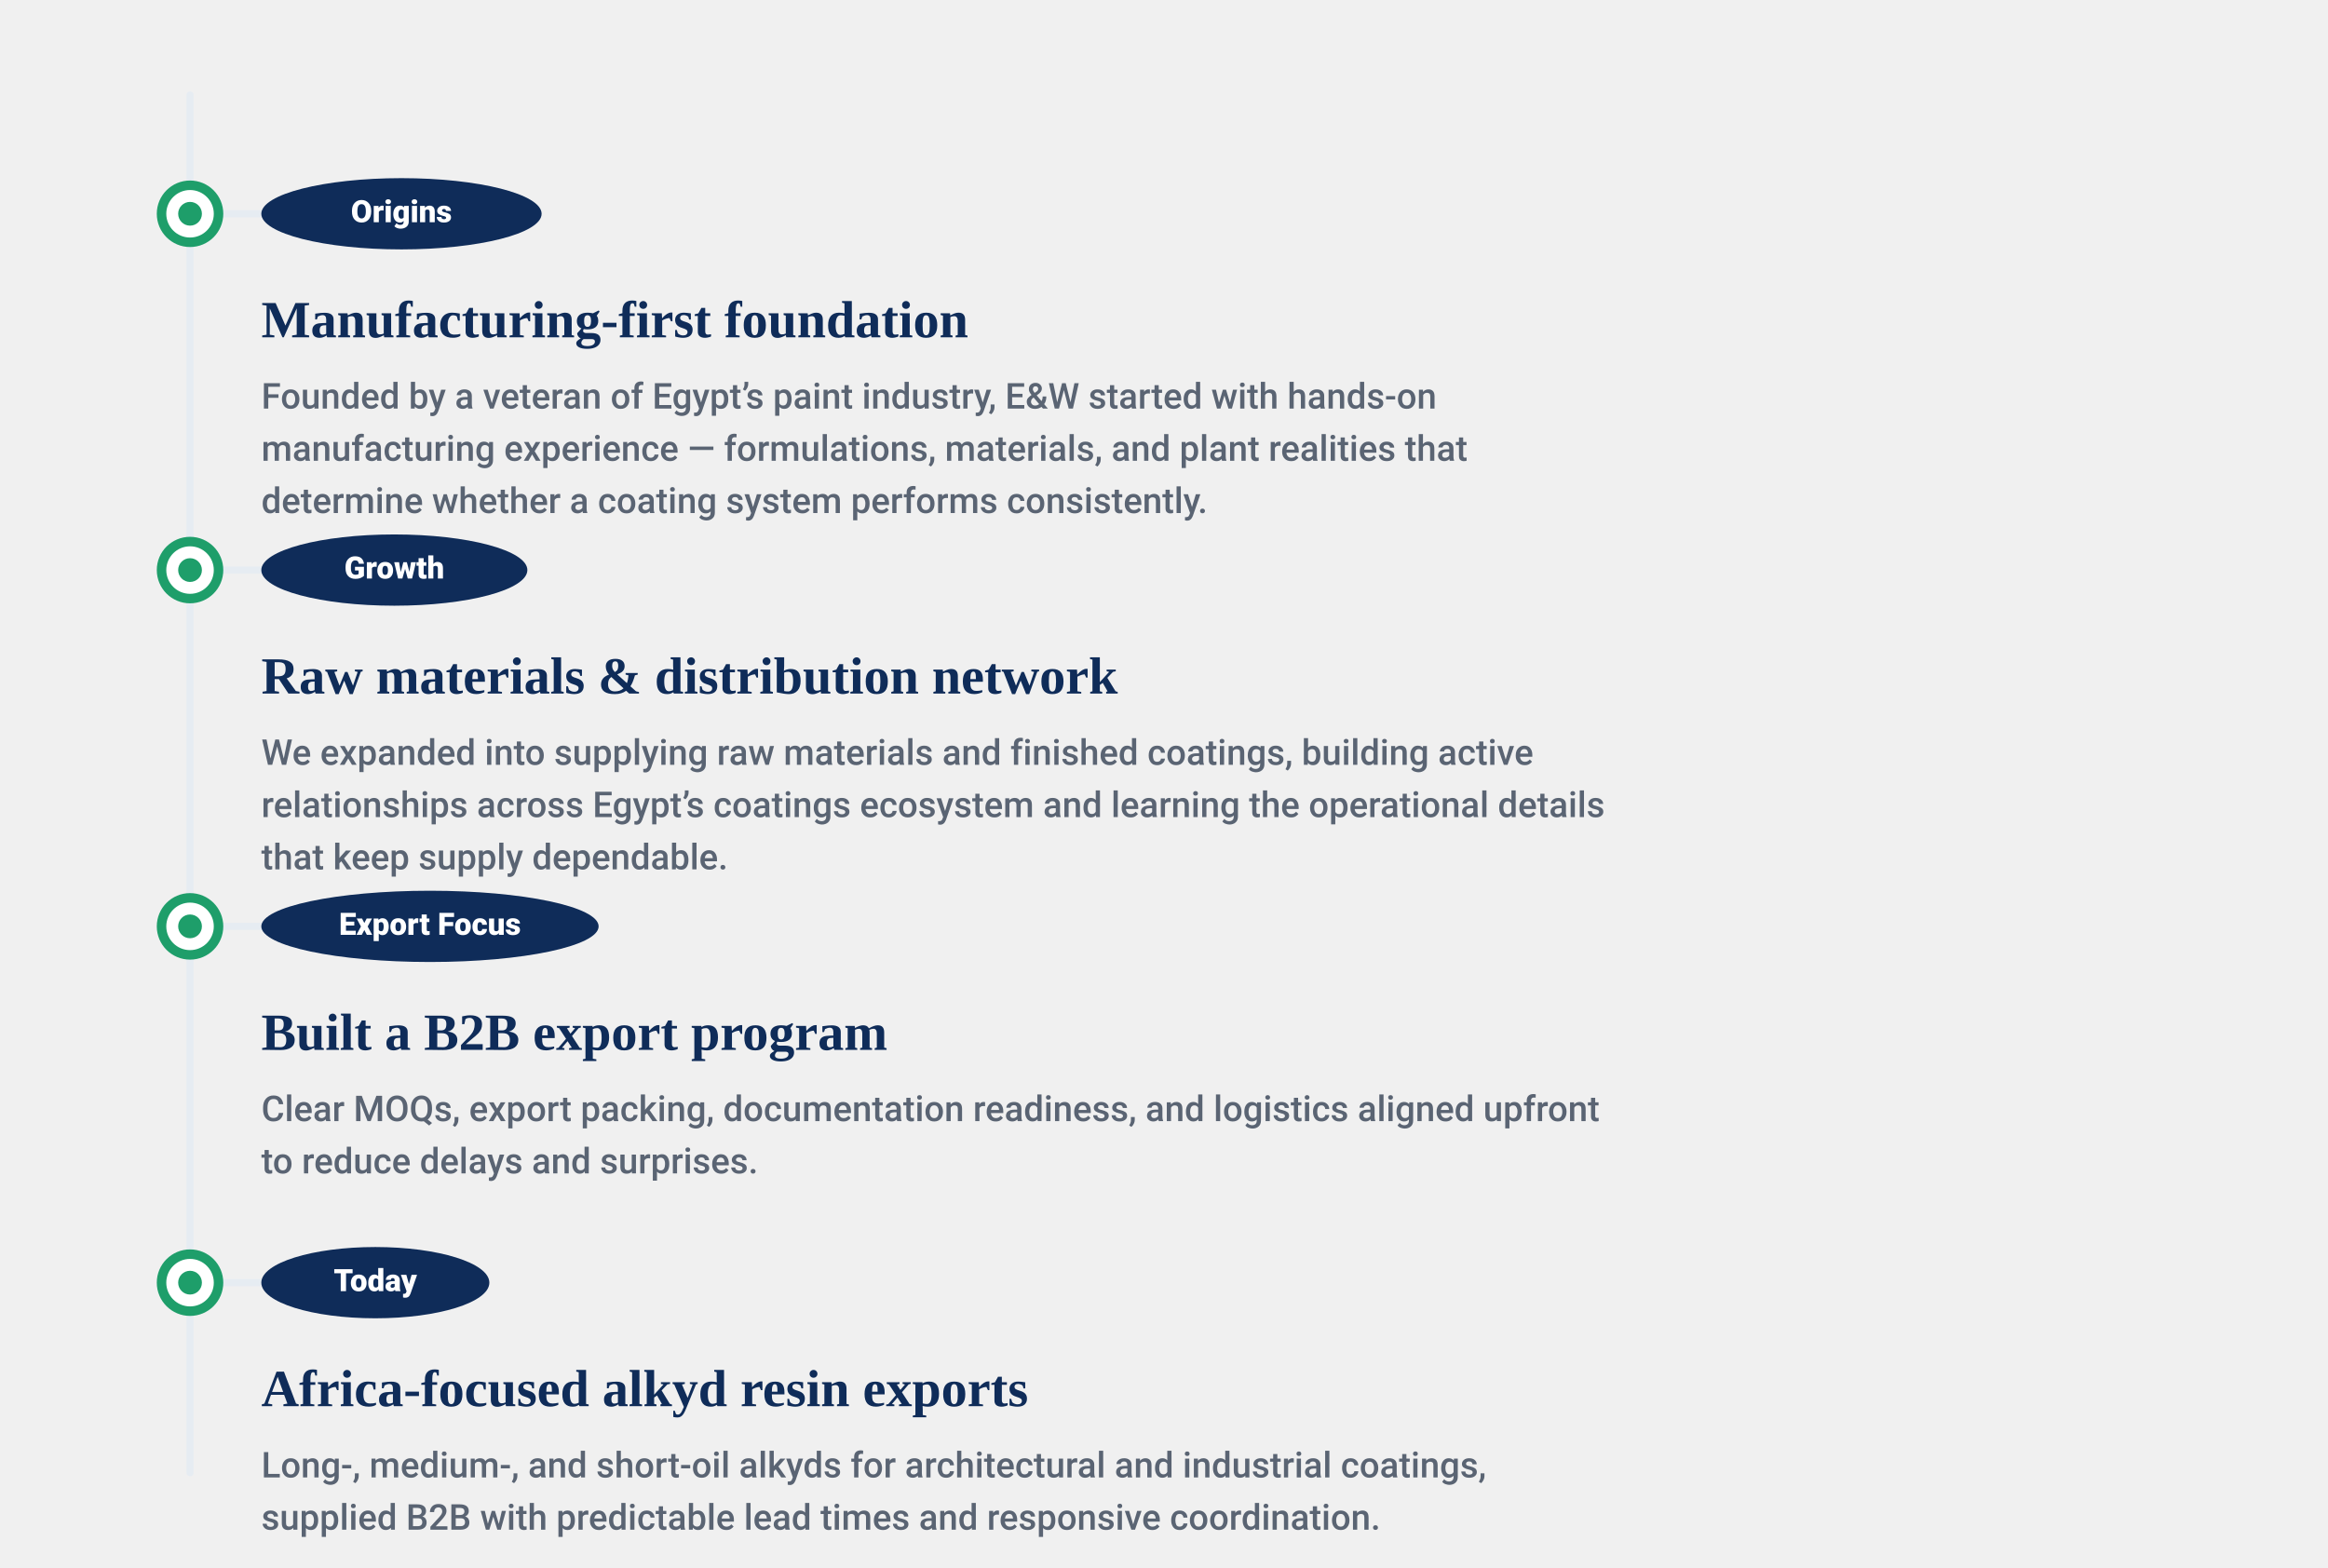
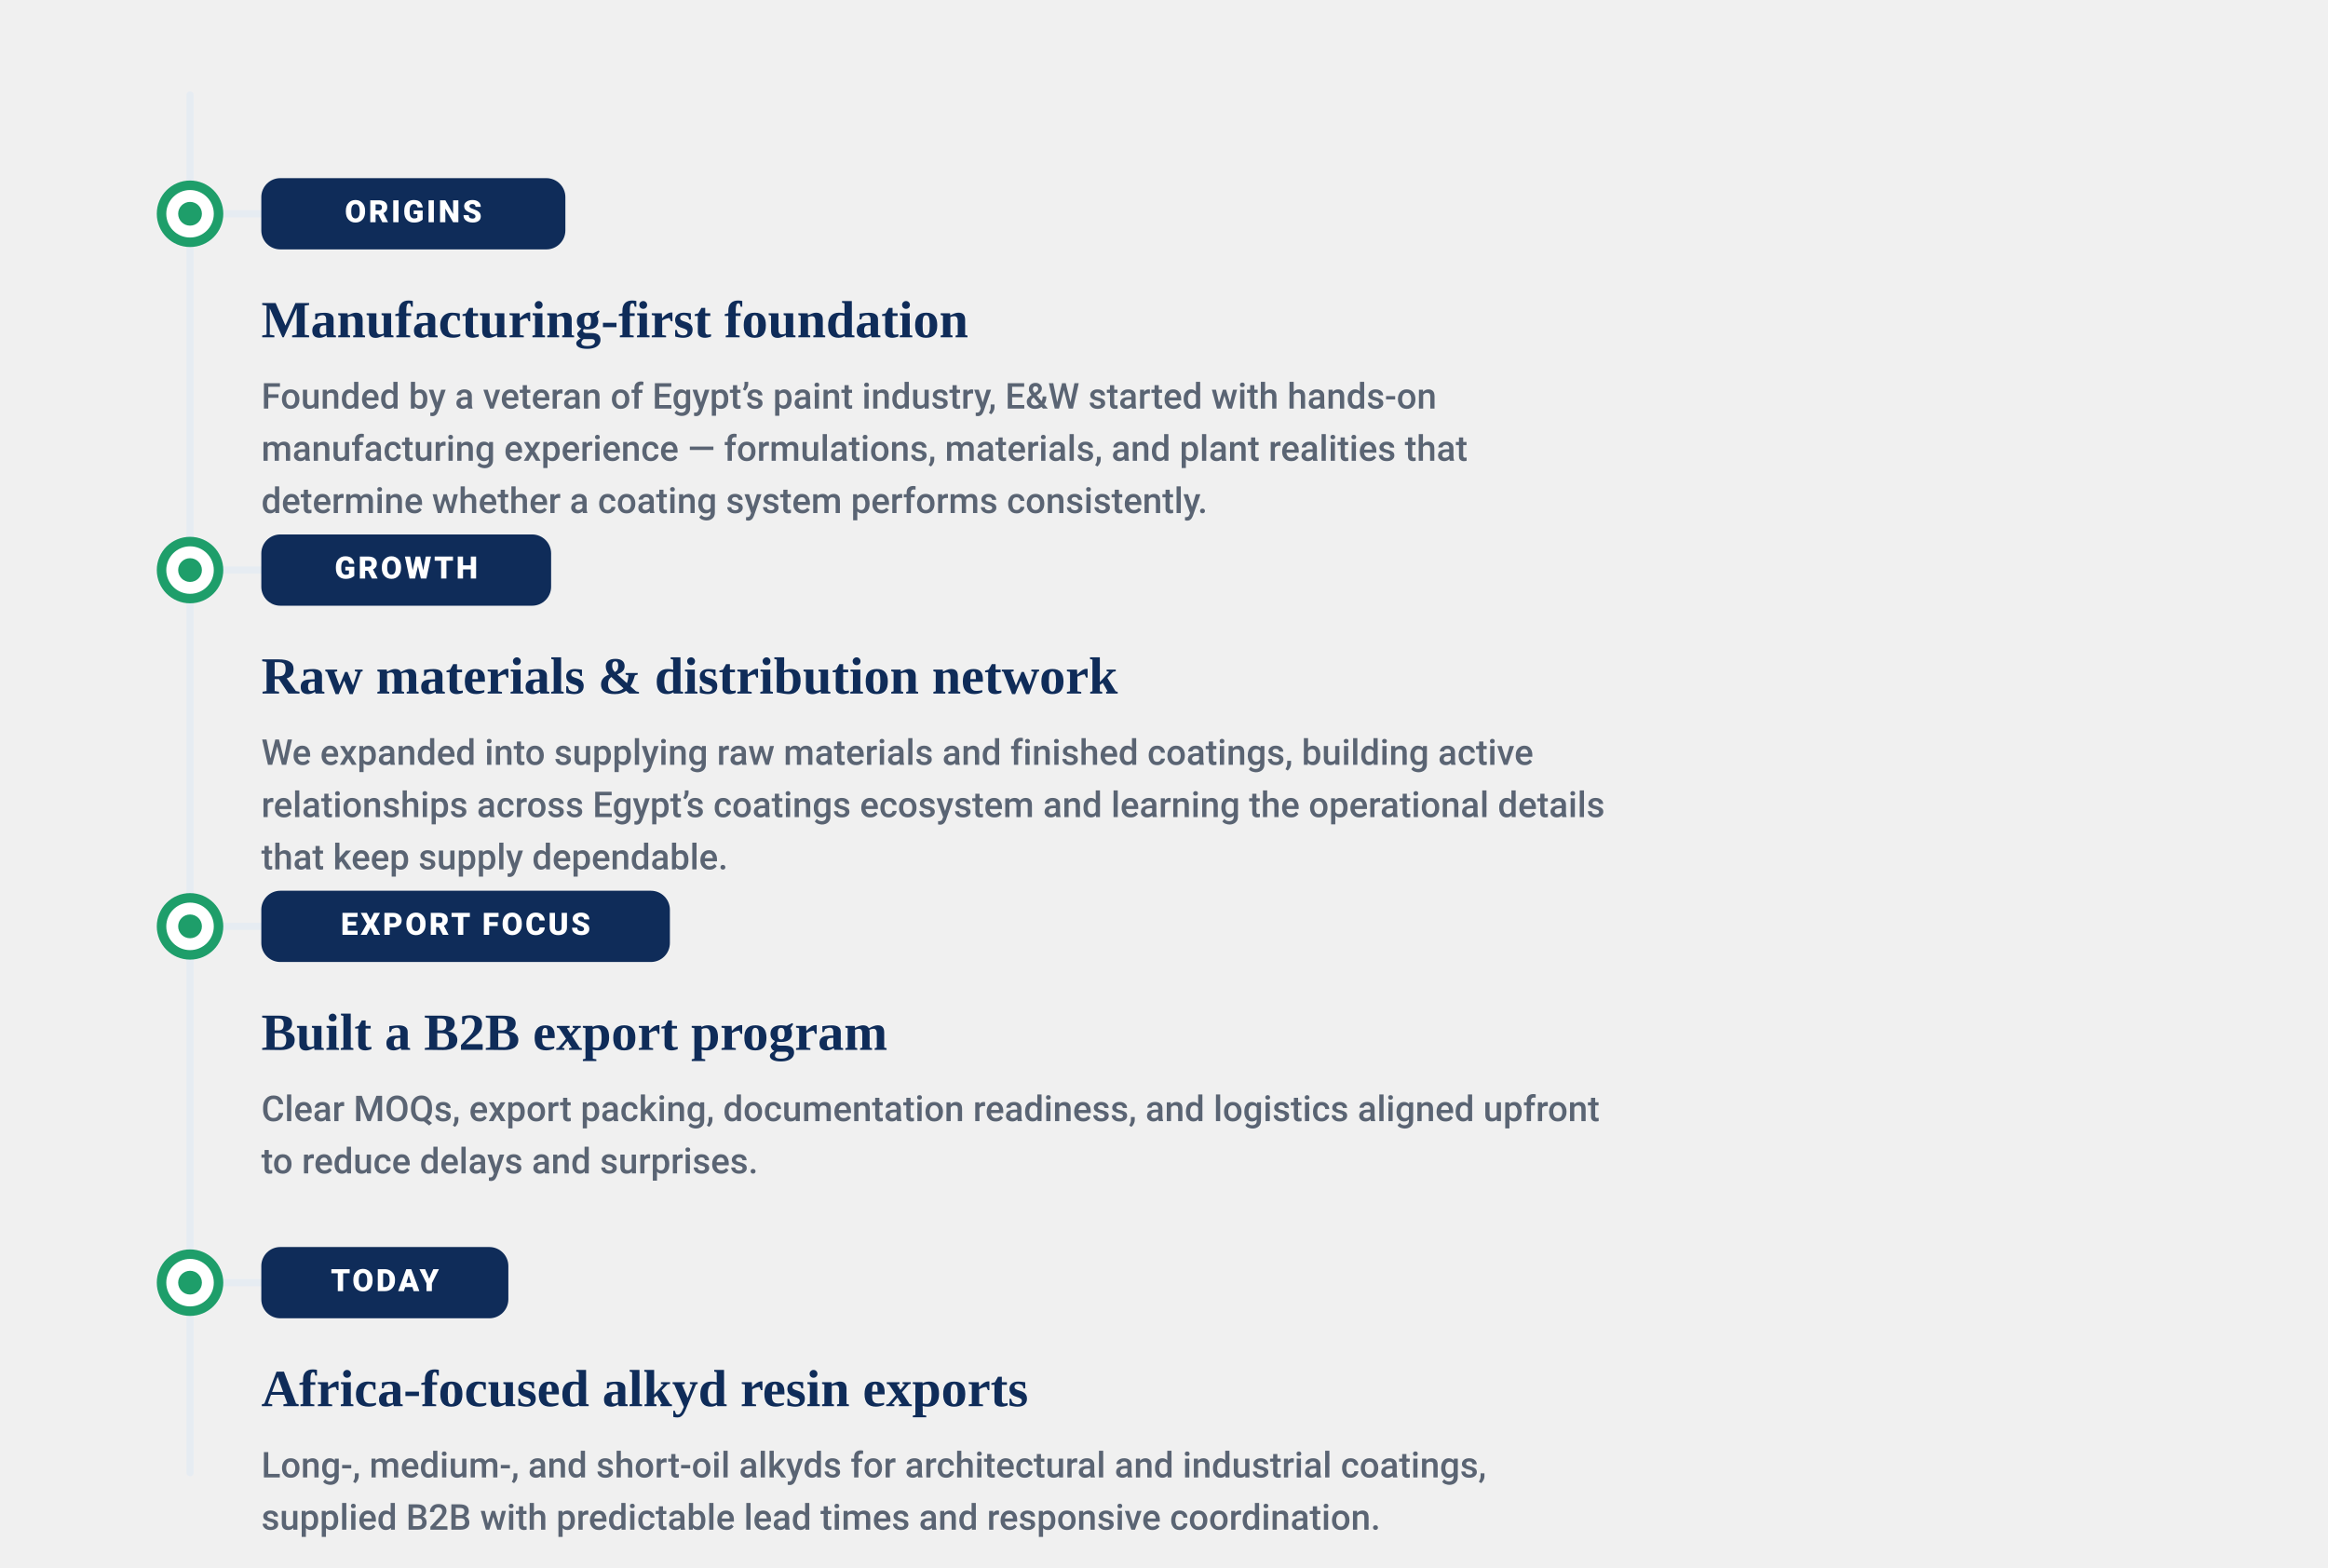
<svg xmlns="http://www.w3.org/2000/svg" viewBox="0 0 980 660" role="img" aria-labelledby="title desc" shape-rendering="geometricPrecision">
  <defs>
    <style>
-       .pillText{font:800 13px/1 system-ui, -apple-system, Segoe UI, Roboto, Helvetica, Arial, sans-serif; fill:#ffffff}
+       .pillText{font:800 13px/1 system-ui, -apple-system, Segoe UI, Roboto, Helvetica, Arial, sans-serif; fill:#ffffff; letter-spacing:.08em}
      .h{font:800 22px/1.15 ui-serif, Georgia, Cambria, "Times New Roman", Times, serif; fill:#0F2C59}
      .p{font:500 15px/1.55 system-ui, -apple-system, Segoe UI, Roboto, Helvetica, Arial, sans-serif; fill:#5A6473}
      .line{stroke:#E6ECF2; stroke-width:3; stroke-linecap:round; vector-effect:non-scaling-stroke}
      .dotOuter{fill:#ffffff; stroke:#1E9E6A; stroke-width:4}
      .dotInner{fill:#1E9E6A}
      .pill{fill:#0F2C59}
    </style>
  </defs>
  <line class="line" x1="80" y1="40" x2="80" y2="620" />
  <g transform="translate(0,0)">
    <line class="line" x1="80" y1="90" x2="110" y2="90" />
    <circle class="dotOuter" cx="80" cy="90" r="12" />
    <circle class="dotInner" cx="80" cy="90" r="5" />
-     <rect class="pill" x="110" y="75" rx="999" ry="999" width="118" height="30" />
-     <text class="pillText" x="169" y="90" text-anchor="middle" dominant-baseline="middle">Origins</text>
+     <rect class="pill" x="110" y="75" rx="8" ry="8" width="128" height="30" />
+     <text class="pillText" x="174" y="90" text-anchor="middle" dominant-baseline="middle">ORIGINS</text>
    <text class="h" x="110" y="142">Manufacturing-first foundation</text>
    <text class="p" x="110" y="172">
      <tspan x="110" dy="0">Founded by a veteran of Egypt’s paint industry, E&amp;W started with hands-on</tspan>
      <tspan x="110" dy="22">manufacturing experience — formulations, materials, and plant realities that</tspan>
      <tspan x="110" dy="22">determine whether a coating system performs consistently.</tspan>
    </text>
  </g>
  <g transform="translate(0,0)">
    <line class="line" x1="80" y1="240" x2="110" y2="240" />
    <circle class="dotOuter" cx="80" cy="240" r="12" />
    <circle class="dotInner" cx="80" cy="240" r="5" />
-     <rect class="pill" x="110" y="225" rx="999" ry="999" width="112" height="30" />
-     <text class="pillText" x="166" y="240" text-anchor="middle" dominant-baseline="middle">Growth</text>
+     <rect class="pill" x="110" y="225" rx="8" ry="8" width="122" height="30" />
+     <text class="pillText" x="171" y="240" text-anchor="middle" dominant-baseline="middle">GROWTH</text>
    <text class="h" x="110" y="292">Raw materials &amp; distribution network</text>
    <text class="p" x="110" y="322">
      <tspan x="110" dy="0">We expanded into supplying raw materials and finished coatings, building active</tspan>
      <tspan x="110" dy="22">relationships across Egypt’s coatings ecosystem and learning the operational details</tspan>
      <tspan x="110" dy="22">that keep supply dependable.</tspan>
    </text>
  </g>
  <g transform="translate(0,0)">
    <line class="line" x1="80" y1="390" x2="110" y2="390" />
    <circle class="dotOuter" cx="80" cy="390" r="12" />
    <circle class="dotInner" cx="80" cy="390" r="5" />
-     <rect class="pill" x="110" y="375" rx="999" ry="999" width="142" height="30" />
-     <text class="pillText" x="181" y="390" text-anchor="middle" dominant-baseline="middle">Export Focus</text>
+     <rect class="pill" x="110" y="375" rx="8" ry="8" width="172" height="30" />
+     <text class="pillText" x="196" y="390" text-anchor="middle" dominant-baseline="middle">EXPORT FOCUS</text>
    <text class="h" x="110" y="442">Built a B2B export program</text>
    <text class="p" x="110" y="472">
      <tspan x="110" dy="0">Clear MOQs, export packing, documentation readiness, and logistics aligned upfront</tspan>
      <tspan x="110" dy="22">to reduce delays and surprises.</tspan>
    </text>
  </g>
  <g transform="translate(0,0)">
    <line class="line" x1="80" y1="540" x2="110" y2="540" />
    <circle class="dotOuter" cx="80" cy="540" r="12" />
    <circle class="dotInner" cx="80" cy="540" r="5" />
-     <rect class="pill" x="110" y="525" rx="999" ry="999" width="96" height="30" />
-     <text class="pillText" x="158" y="540" text-anchor="middle" dominant-baseline="middle">Today</text>
+     <rect class="pill" x="110" y="525" rx="8" ry="8" width="104" height="30" />
+     <text class="pillText" x="162" y="540" text-anchor="middle" dominant-baseline="middle">TODAY</text>
    <text class="h" x="110" y="592">Africa-focused alkyd resin exports</text>
    <text class="p" x="110" y="622">
      <tspan x="110" dy="0">Long-, medium-, and short-oil alkyds for architectural and industrial coatings,</tspan>
      <tspan x="110" dy="22">supplied B2B with predictable lead times and responsive coordination.</tspan>
    </text>
  </g>
</svg>
